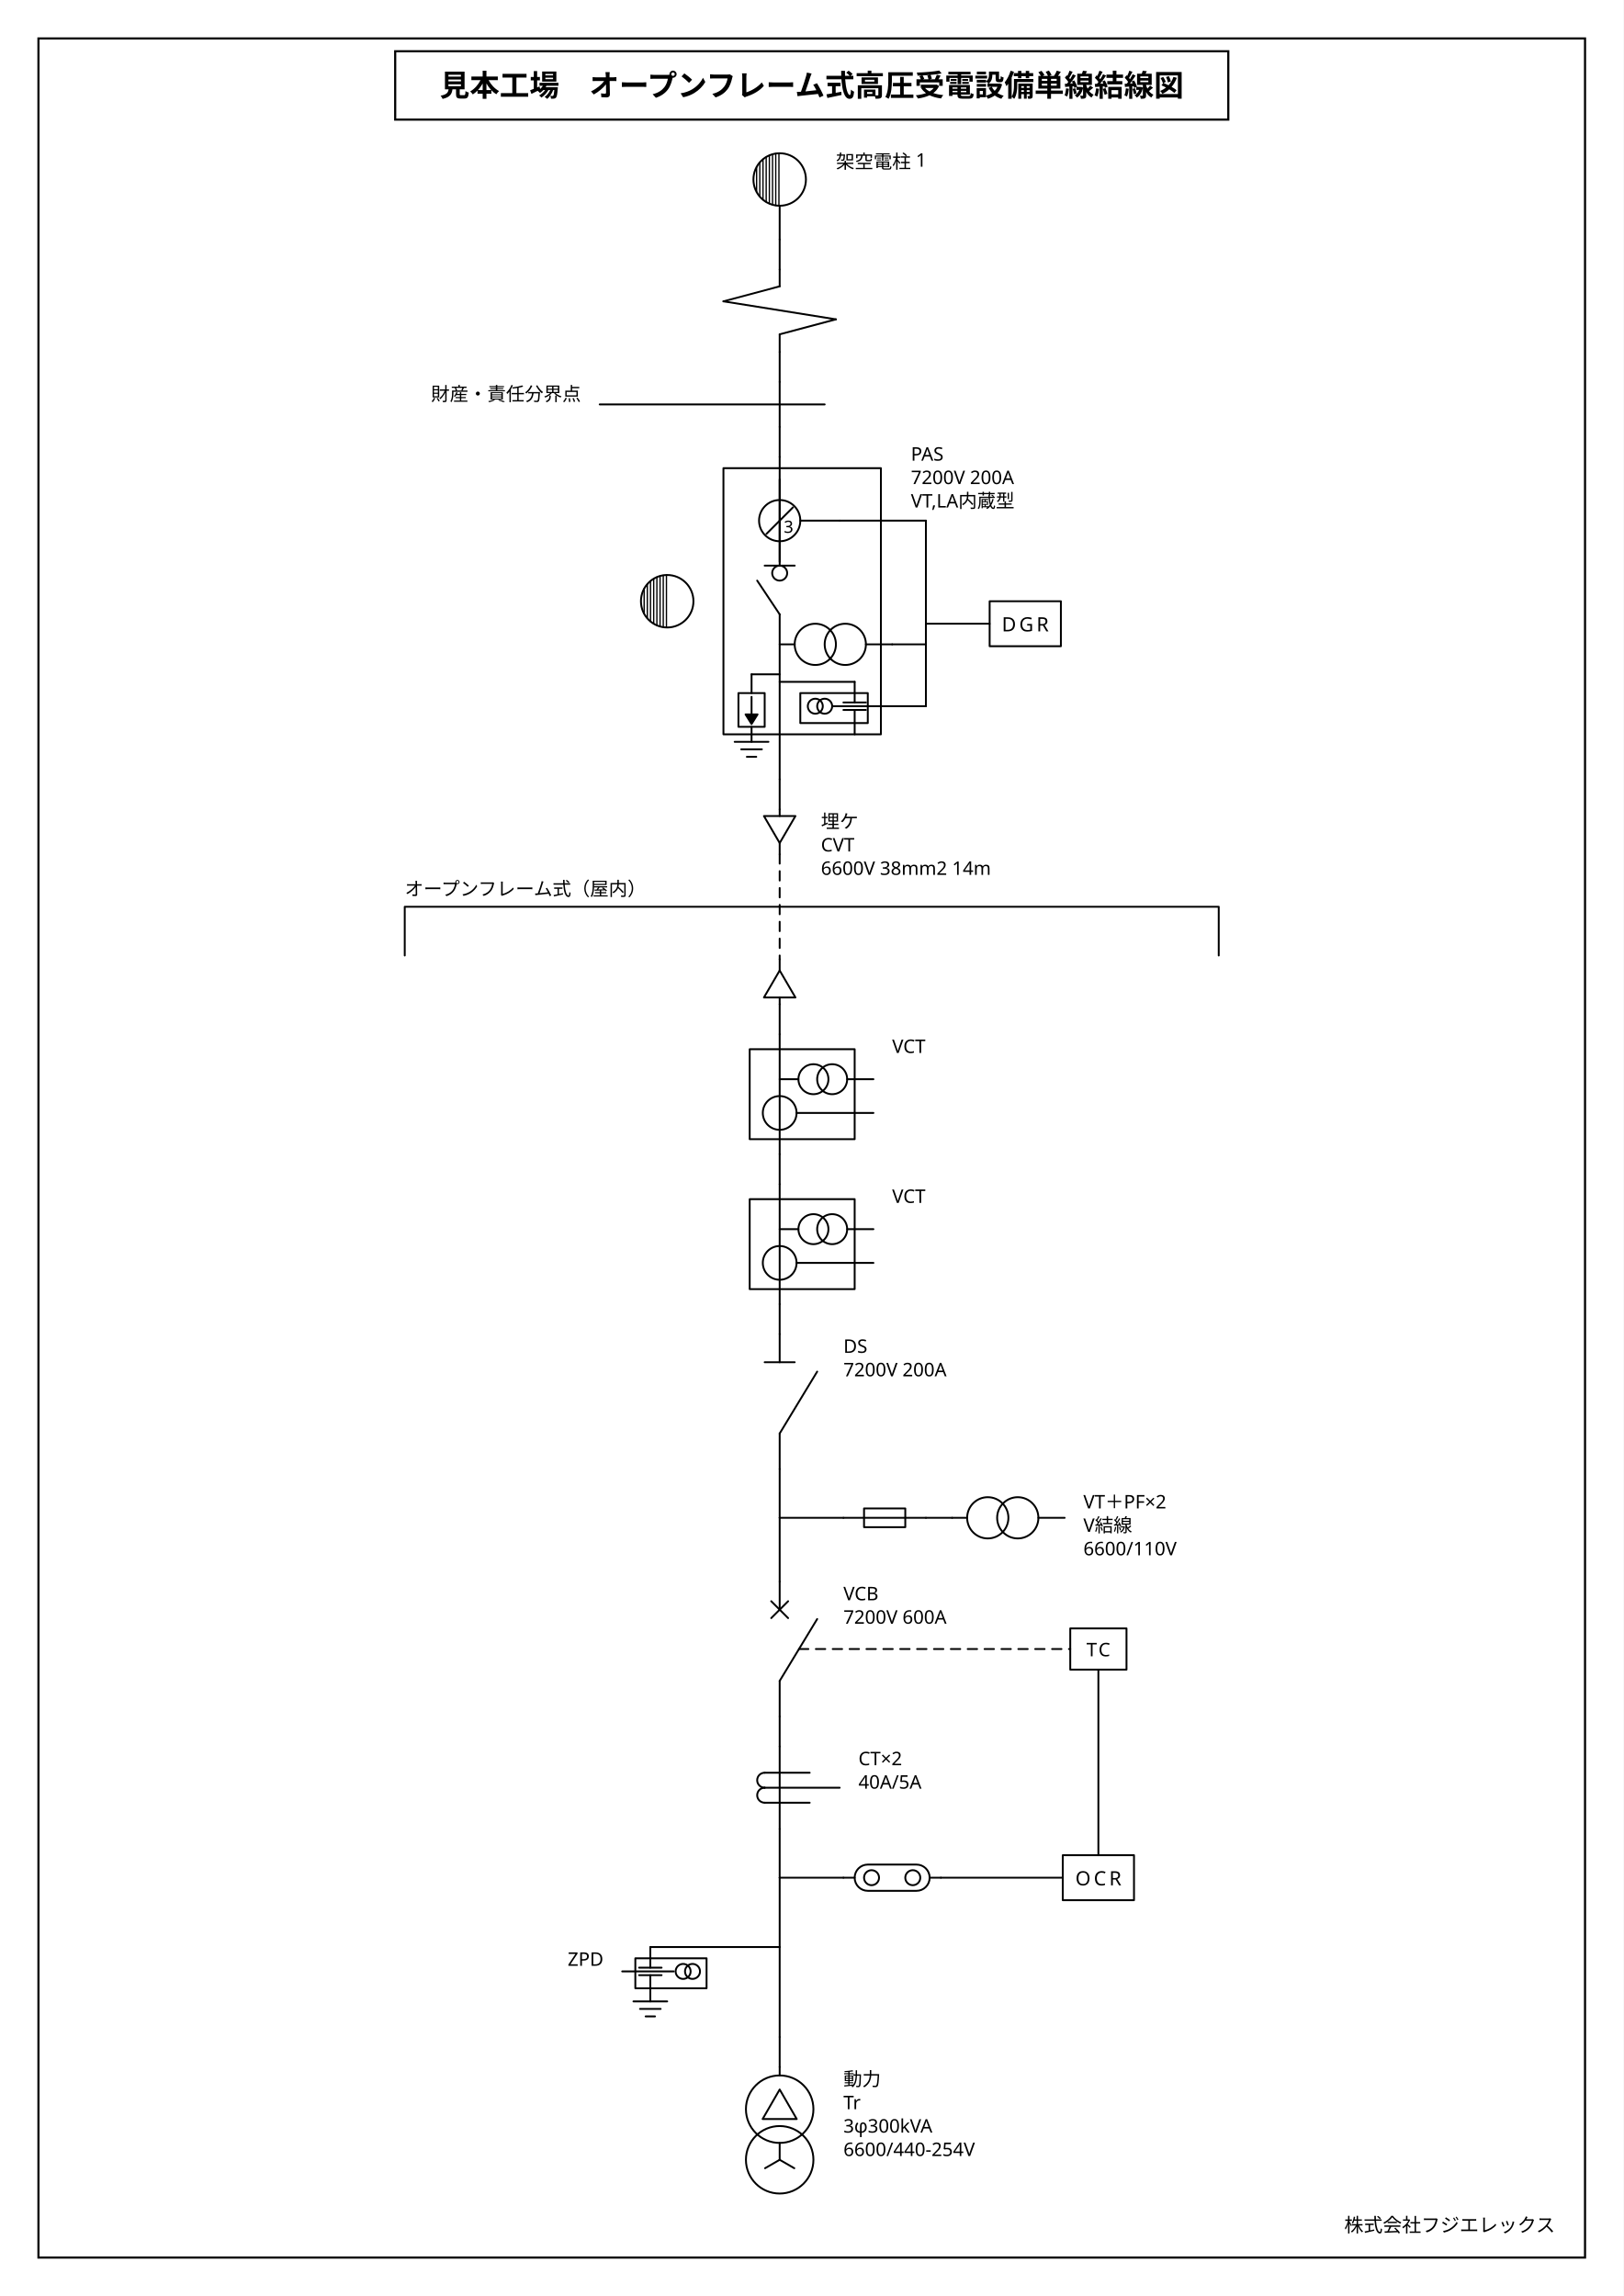
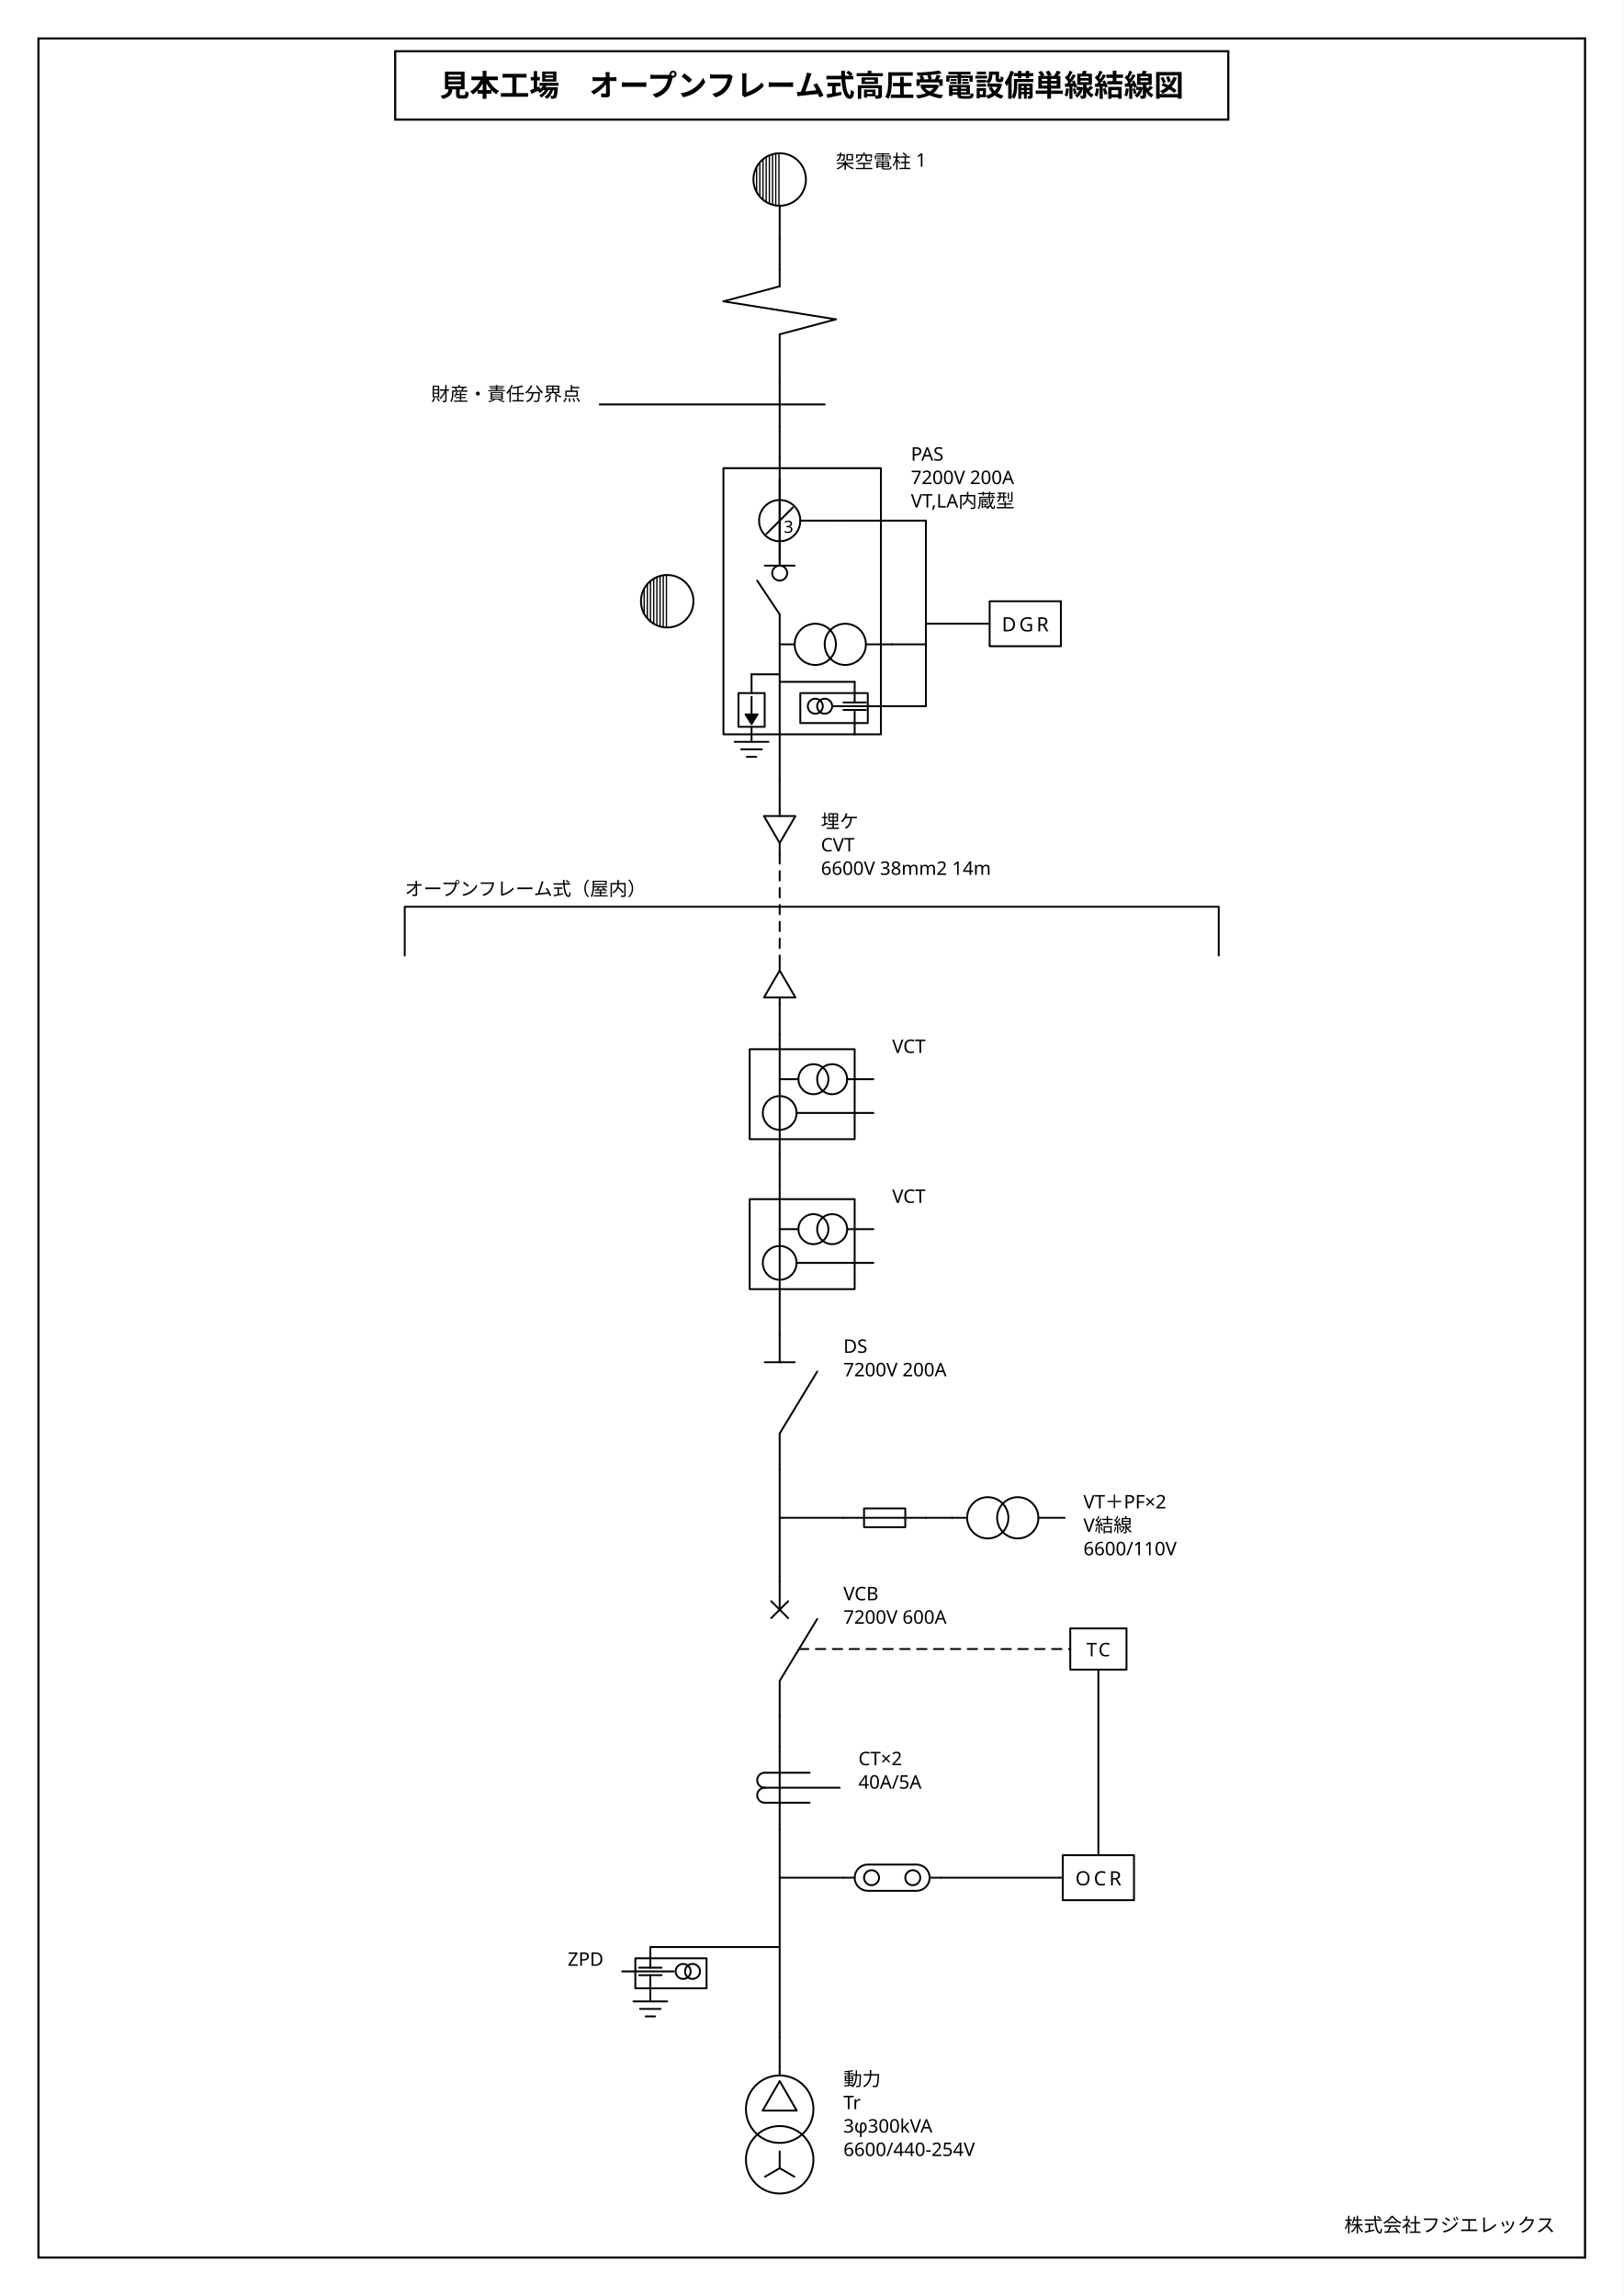
<svg xmlns="http://www.w3.org/2000/svg" viewBox="0 0 760 1075" width="760" height="1075">
  <rect x="0" y="0" width="760" height="1075" fill="#fff" />
  <g stroke="#000" fill="none">
    <rect x="18" y="18" width="724" height="1039" stroke-width="1" />
    <rect x="185" y="24" width="390" height="32" stroke-width="1" />
  </g>
  <text x="380" y="45" font-size="14" font-weight="700" text-anchor="middle" font-family="IPAGothic, 'IPAゴシック', 'Noto Sans JP', 'Hiragino Kaku Gothic ProN', 'Yu Gothic', sans-serif" fill="#000">見本工場　オープンフレーム式高圧受電設備単線結線図</text>
  <text x="728" y="1045" font-size="9" text-anchor="end" font-family="IPAGothic, 'IPAゴシック', 'Noto Sans JP', 'Hiragino Kaku Gothic ProN', 'Yu Gothic', sans-serif" fill="#000">株式会社フジエレックス</text>
  <g transform="translate(364.99 70) scale(0.8776)">
    <g stroke="#000" fill="none" stroke-linecap="round" stroke-linejoin="round" color="#000">
      <path d="M -200 404 L 234.2 404 M -200 404 L -200 430 M 234.2 404 L 234.2 430" fill="none" stroke-width="1" />
      <text x="-200" y="398" font-size="10" font-family="IPAGothic, 'IPAゴシック', 'Noto Sans JP', 'Hiragino Kaku Gothic ProN', 'Yu Gothic', sans-serif" fill="currentColor" stroke="none">オープンフレーム式（屋内）</text>
      <line x1="0" y1="48" x2="0" y2="64" stroke-width="1" />
      <line x1="0" y1="108" x2="0" y2="124" stroke-width="1" />
      <line x1="0" y1="148" x2="0" y2="164" stroke-width="1" />
      <line x1="0" y1="280" x2="-15" y2="280" stroke-width="1" />
      <line x1="0" y1="284" x2="40" y2="284" stroke-width="1" />
      <line x1="32" y1="198" x2="78" y2="198" stroke-width="1" />
      <line x1="78" y1="198" x2="78" y2="253" stroke-width="1" />
      <line x1="60" y1="264" x2="78" y2="264" stroke-width="1" />
      <line x1="78" y1="264" x2="78" y2="253" stroke-width="1" />
      <line x1="50" y1="297" x2="78" y2="297" stroke-width="1" />
      <line x1="78" y1="297" x2="78" y2="253" stroke-width="1" />
      <line x1="78" y1="253" x2="112" y2="253" stroke-width="1" />
      <line x1="0" y1="336" x2="0" y2="352" stroke-width="1" />
      <line x1="0" y1="376" x2="0" y2="432" stroke-width="1" stroke-dasharray="5 4" />
      <line x1="0" y1="456" x2="0" y2="472" stroke-width="1" />
      <line x1="0" y1="536" x2="0" y2="552" stroke-width="1" />
      <line x1="0" y1="616" x2="0" y2="632" stroke-width="1" />
      <line x1="0" y1="704" x2="0" y2="730" stroke-width="1" />
      <line x1="0" y1="730" x2="34" y2="730" stroke-width="1" />
      <line x1="78" y1="730" x2="92" y2="730" stroke-width="1" />
      <line x1="0" y1="730" x2="0" y2="764" stroke-width="1" />
      <line x1="0" y1="836" x2="0" y2="852" stroke-width="1" />
      <line x1="0" y1="896" x2="0" y2="922" stroke-width="1" />
      <line x1="0" y1="922" x2="34" y2="922" stroke-width="1" />
      <line x1="86" y1="922" x2="151" y2="922" stroke-width="1" />
      <line x1="10.303" y1="800" x2="155" y2="800" stroke-width="1" stroke-dasharray="5 4" />
      <line x1="170" y1="811" x2="170" y2="910" stroke-width="1" />
      <line x1="0" y1="922" x2="0" y2="959" stroke-width="1" />
      <line x1="0" y1="959" x2="-69" y2="959" stroke-width="1" />
      <line x1="0" y1="959" x2="0" y2="1007" stroke-width="1" />
      <line x1="0" y1="1007" x2="0" y2="1023" stroke-width="1" />
      <g transform="translate(-16 0)">
        <circle cx="16" cy="16" r="14" fill="none" stroke-width="1" />
        <line x1="3.7" y1="9.313" x2="3.7" y2="22.687" stroke-width="0.7" />
        <line x1="5.4" y1="6.855" x2="5.4" y2="25.145" stroke-width="0.7" />
        <line x1="7.1" y1="5.193" x2="7.1" y2="26.807" stroke-width="0.7" />
        <line x1="8.8" y1="3.993" x2="8.8" y2="28.007" stroke-width="0.7" />
        <line x1="10.5" y1="3.126" x2="10.5" y2="28.874" stroke-width="0.7" />
        <line x1="12.2" y1="2.526" x2="12.2" y2="29.474" stroke-width="0.7" />
        <line x1="13.9" y1="2.158" x2="13.9" y2="29.842" stroke-width="0.7" />
        <line x1="15.6" y1="2.006" x2="15.6" y2="29.994" stroke-width="0.7" />
        <line x1="16" y1="30" x2="16" y2="48" stroke-width="1" />
      </g>
      <text x="30" y="10" font-size="10" text-anchor="start" font-family="IPAGothic, 'IPAゴシック', 'Noto Sans JP', 'Hiragino Kaku Gothic ProN', 'Yu Gothic', sans-serif" fill="currentColor" stroke="none">
        <tspan x="30" dy="0">架空電柱 1</tspan>
      </text>
      <g transform="translate(-30 64)">
        <line x1="30" y1="0" x2="30" y2="9" stroke-width="1" />
        <line x1="30" y1="9" x2="0" y2="17" stroke-width="1" />
        <line x1="0" y1="17" x2="60" y2="26.6" stroke-width="1" />
        <line x1="60" y1="26.6" x2="30" y2="34.6" stroke-width="1" />
        <line x1="30" y1="34.6" x2="30" y2="44" stroke-width="1" />
      </g>
      <g transform="translate(-96 124)">
        <line x1="96" y1="0" x2="96" y2="24" stroke-width="1" />
        <line x1="0" y1="12" x2="120" y2="12" stroke-width="1" />
      </g>
      <text x="-106" y="134" font-size="10" text-anchor="end" font-family="IPAGothic, 'IPAゴシック', 'Noto Sans JP', 'Hiragino Kaku Gothic ProN', 'Yu Gothic', sans-serif" fill="currentColor" stroke="none">
        <tspan x="-106" dy="0">財産・責任分界点</tspan>
      </text>
      <g transform="translate(-36 164)">
        <line x1="36" y1="0" x2="36" y2="6" stroke-width="1" />
        <rect x="6" y="6" width="84" height="142" fill="none" stroke-width="1" />
        <line x1="36" y1="6" x2="36" y2="58" stroke-width="1" />
        <line x1="28" y1="58" x2="44" y2="58" stroke-width="1" />
        <circle cx="36" cy="62" r="4" fill="none" stroke-width="1" />
        <line x1="36" y1="84" x2="24" y2="66" stroke-width="1" />
        <line x1="36" y1="84" x2="36" y2="172" stroke-width="1" />
      </g>
      <text x="70" y="166" font-size="10" text-anchor="start" font-family="IPAGothic, 'IPAゴシック', 'Noto Sans JP', 'Hiragino Kaku Gothic ProN', 'Yu Gothic', sans-serif" fill="currentColor" stroke="none">
        <tspan x="70" dy="0">PAS</tspan>
        <tspan x="70" dy="12.5">7200V 200A</tspan>
        <tspan x="70" dy="12.5">VT,LA内蔵型</tspan>
      </text>
      <g transform="translate(-76 225)">
        <circle cx="16" cy="16" r="14" fill="none" stroke-width="1" />
        <line x1="3.7" y1="9.313" x2="3.7" y2="22.687" stroke-width="0.7" />
        <line x1="5.4" y1="6.855" x2="5.4" y2="25.145" stroke-width="0.7" />
        <line x1="7.1" y1="5.193" x2="7.1" y2="26.807" stroke-width="0.7" />
        <line x1="8.8" y1="3.993" x2="8.8" y2="28.007" stroke-width="0.7" />
        <line x1="10.5" y1="3.126" x2="10.5" y2="28.874" stroke-width="0.7" />
        <line x1="12.2" y1="2.526" x2="12.2" y2="29.474" stroke-width="0.7" />
        <line x1="13.9" y1="2.158" x2="13.9" y2="29.842" stroke-width="0.7" />
        <line x1="15.6" y1="2.006" x2="15.6" y2="29.994" stroke-width="0.7" />
      </g>
      <g transform="translate(-20 176)">
        <line x1="20" y1="0" x2="20" y2="44" stroke-width="1" />
        <circle cx="20" cy="22" r="11" fill="none" stroke-width="1" />
        <line x1="12.929" y1="29.071" x2="27.071" y2="14.929" stroke-width="1" />
        <text x="24.75" y="25" font-size="9" text-anchor="middle" dominant-baseline="central" font-family="IPAGothic, 'IPAゴシック', 'Noto Sans JP', 'Hiragino Kaku Gothic ProN', 'Yu Gothic', sans-serif" fill="currentColor" stroke="none">3</text>
        <line x1="31" y1="22" x2="52" y2="22" stroke-width="1" />
      </g>
      <g transform="translate(0 249)">
        <line x1="0" y1="15" x2="8" y2="15" stroke-width="1" />
        <circle cx="19" cy="15" r="11" fill="none" stroke-width="1" />
        <circle cx="35" cy="15" r="11" fill="none" stroke-width="1" />
        <line x1="46" y1="15" x2="60" y2="15" stroke-width="1" />
      </g>
      <g transform="translate(-35 280)">
        <line x1="20" y1="0" x2="20" y2="10" stroke-width="1" />
        <rect x="13" y="10" width="14" height="18" fill="none" stroke-width="1" />
        <line x1="20" y1="12" x2="20" y2="23" stroke-width="1" />
        <polygon points="16.8,21.38 20,26.5 23.2,21.38" fill="currentColor" stroke-width="1" />
        <line x1="20" y1="28" x2="20" y2="36" stroke-width="1" />
        <line x1="11" y1="36" x2="29" y2="36" stroke-width="1" />
        <line x1="14.5" y1="40" x2="25.5" y2="40" stroke-width="1" />
        <line x1="17.5" y1="44" x2="22.5" y2="44" stroke-width="1" />
      </g>
      <g transform="translate(10 284)">
        <line x1="30" y1="0" x2="30" y2="11" stroke-width="1" />
        <rect x="1" y="6" width="36" height="16" fill="none" stroke-width="1" />
        <line x1="24" y1="11" x2="36" y2="11" stroke-width="1" />
        <line x1="24" y1="15" x2="36" y2="15" stroke-width="1" />
        <line x1="30" y1="15" x2="30" y2="28" stroke-width="1" />
        <line x1="18" y1="13" x2="40" y2="13" stroke-width="1" />
        <circle cx="9" cy="13" r="4" fill="none" stroke-width="1" />
        <circle cx="14" cy="13" r="4" fill="none" stroke-width="1" />
      </g>
      <g transform="translate(112 241)">
        <rect x="0" y="0" width="38" height="24" fill="none" stroke-width="1" />
        <text x="19" y="12" font-size="10.5" text-anchor="middle" dominant-baseline="central" font-family="IPAGothic, 'IPAゴシック', 'Noto Sans JP', 'Hiragino Kaku Gothic ProN', 'Yu Gothic', sans-serif" letter-spacing="1.6" fill="currentColor" stroke="none">DGR</text>
      </g>
      <g transform="translate(-12 352)">
        <line x1="12" y1="0" x2="12" y2="3.6" stroke-width="1" />
        <polygon points="3.6,3.6 20.4,3.6 12,18" fill="none" stroke-width="1" />
        <line x1="12" y1="18" x2="12" y2="24" stroke-width="1" />
      </g>
      <text x="22" y="362" font-size="10" text-anchor="start" font-family="IPAGothic, 'IPAゴシック', 'Noto Sans JP', 'Hiragino Kaku Gothic ProN', 'Yu Gothic', sans-serif" fill="currentColor" stroke="none">
        <tspan x="22" dy="0">埋ケ</tspan>
        <tspan x="22" dy="12.5">CVT</tspan>
        <tspan x="22" dy="12.5">6600V 38mm2 14m</tspan>
      </text>
      <g transform="translate(-12 432) rotate(180 12 12)">
        <line x1="12" y1="0" x2="12" y2="3.6" stroke-width="1" />
        <polygon points="3.6,3.6 20.4,3.6 12,18" fill="none" stroke-width="1" />
        <line x1="12" y1="18" x2="12" y2="24" stroke-width="1" />
      </g>
      <g transform="translate(-22 472)">
        <line x1="22" y1="0" x2="22" y2="64" stroke-width="1" />
        <rect x="6" y="8" width="56" height="48" fill="none" stroke-width="1" />
        <line x1="22" y1="24" x2="32" y2="24" stroke-width="1" />
        <circle cx="40" cy="24" r="8" fill="none" stroke-width="1" />
        <circle cx="50" cy="24" r="8" fill="none" stroke-width="1" />
        <line x1="58" y1="24" x2="72" y2="24" stroke-width="1" />
        <circle cx="22" cy="42" r="9" fill="none" stroke-width="1" />
        <line x1="31" y1="42" x2="72" y2="42" stroke-width="1" />
      </g>
      <text x="60" y="482" font-size="10" text-anchor="start" font-family="IPAGothic, 'IPAゴシック', 'Noto Sans JP', 'Hiragino Kaku Gothic ProN', 'Yu Gothic', sans-serif" fill="currentColor" stroke="none">
        <tspan x="60" dy="0">VCT</tspan>
      </text>
      <g transform="translate(-22 552)">
        <line x1="22" y1="0" x2="22" y2="64" stroke-width="1" />
        <rect x="6" y="8" width="56" height="48" fill="none" stroke-width="1" />
        <line x1="22" y1="24" x2="32" y2="24" stroke-width="1" />
        <circle cx="40" cy="24" r="8" fill="none" stroke-width="1" />
        <circle cx="50" cy="24" r="8" fill="none" stroke-width="1" />
        <line x1="58" y1="24" x2="72" y2="24" stroke-width="1" />
        <circle cx="22" cy="42" r="9" fill="none" stroke-width="1" />
        <line x1="31" y1="42" x2="72" y2="42" stroke-width="1" />
      </g>
      <text x="60" y="562" font-size="10" text-anchor="start" font-family="IPAGothic, 'IPAゴシック', 'Noto Sans JP', 'Hiragino Kaku Gothic ProN', 'Yu Gothic', sans-serif" fill="currentColor" stroke="none">
        <tspan x="60" dy="0">VCT</tspan>
      </text>
      <g transform="translate(-24 632)">
        <line x1="24" y1="0" x2="24" y2="15" stroke-width="1" />
        <line x1="16" y1="15" x2="32" y2="15" stroke-width="1" />
        <line x1="24" y1="53" x2="44" y2="20" stroke-width="1" />
        <line x1="24" y1="53" x2="24" y2="72" stroke-width="1" />
      </g>
      <text x="34" y="642" font-size="10" text-anchor="start" font-family="IPAGothic, 'IPAゴシック', 'Noto Sans JP', 'Hiragino Kaku Gothic ProN', 'Yu Gothic', sans-serif" fill="currentColor" stroke="none">
        <tspan x="34" dy="0">DS</tspan>
        <tspan x="34" dy="12.5">7200V 200A</tspan>
      </text>
      <g transform="translate(36 708) rotate(-90 20 22)">
        <line x1="20" y1="0" x2="20" y2="44" stroke-width="1" />
        <rect x="15" y="11" width="10" height="22" fill="none" stroke-width="1" />
      </g>
      <g transform="translate(92 715)">
        <line x1="0" y1="15" x2="8" y2="15" stroke-width="1" />
        <circle cx="19" cy="15" r="11" fill="none" stroke-width="1" />
        <circle cx="35" cy="15" r="11" fill="none" stroke-width="1" />
        <line x1="46" y1="15" x2="60" y2="15" stroke-width="1" />
      </g>
      <text x="162" y="725" font-size="10" text-anchor="start" font-family="IPAGothic, 'IPAゴシック', 'Noto Sans JP', 'Hiragino Kaku Gothic ProN', 'Yu Gothic', sans-serif" fill="currentColor" stroke="none">
        <tspan x="162" dy="0">VT＋PF×2</tspan>
        <tspan x="162" dy="12.5">V結線</tspan>
        <tspan x="162" dy="12.5">6600/110V</tspan>
      </text>
      <g transform="translate(-24 764)">
        <line x1="24" y1="0" x2="24" y2="15" stroke-width="1" />
        <line x1="19.5" y1="10.5" x2="28.5" y2="19.5" stroke-width="1" />
        <line x1="28.5" y1="10.5" x2="19.5" y2="19.5" stroke-width="1" />
        <line x1="24" y1="53" x2="44" y2="20" stroke-width="1" />
        <line x1="24" y1="53" x2="24" y2="72" stroke-width="1" />
      </g>
      <text x="34" y="774" font-size="10" text-anchor="start" font-family="IPAGothic, 'IPAゴシック', 'Noto Sans JP', 'Hiragino Kaku Gothic ProN', 'Yu Gothic', sans-serif" fill="currentColor" stroke="none">
        <tspan x="34" dy="0">VCB</tspan>
        <tspan x="34" dy="12.5">7200V 600A</tspan>
      </text>
      <g transform="translate(-24 852)">
        <line x1="24" y1="0" x2="24" y2="44" stroke-width="1" />
        <line x1="16" y1="14" x2="40" y2="14" stroke-width="1" />
        <line x1="16" y1="30" x2="40" y2="30" stroke-width="1" />
        <line x1="16" y1="22" x2="56" y2="22" stroke-width="1" />
        <path d="M 16 14 A 4 4 0 0 0 16 22" fill="none" stroke-width="1" />
        <path d="M 16 22 A 4 4 0 0 0 16 30" fill="none" stroke-width="1" />
      </g>
      <text x="42" y="862" font-size="10" text-anchor="start" font-family="IPAGothic, 'IPAゴシック', 'Noto Sans JP', 'Hiragino Kaku Gothic ProN', 'Yu Gothic', sans-serif" fill="currentColor" stroke="none">
        <tspan x="42" dy="0">CT×2</tspan>
        <tspan x="42" dy="12.5">40A/5A</tspan>
      </text>
      <g transform="translate(34 911)">
        <line x1="0" y1="11" x2="6" y2="11" stroke-width="1" />
        <rect x="6" y="4" width="40" height="14" rx="7" fill="none" stroke-width="1" />
        <circle cx="15" cy="11" r="4" fill="none" stroke-width="1" />
        <circle cx="37" cy="11" r="4" fill="none" stroke-width="1" />
        <line x1="46" y1="11" x2="52" y2="11" stroke-width="1" />
      </g>
      <g transform="translate(151 910)">
        <rect x="0" y="0" width="38" height="24" fill="none" stroke-width="1" />
        <text x="19" y="12" font-size="10.5" text-anchor="middle" dominant-baseline="central" font-family="IPAGothic, 'IPAゴシック', 'Noto Sans JP', 'Hiragino Kaku Gothic ProN', 'Yu Gothic', sans-serif" letter-spacing="1.6" fill="currentColor" stroke="none">OCR</text>
      </g>
      <g transform="translate(155 789)">
        <rect x="0" y="0" width="30" height="22" fill="none" stroke-width="1" />
        <text x="15" y="11" font-size="10" text-anchor="middle" dominant-baseline="central" font-family="IPAGothic, 'IPAゴシック', 'Noto Sans JP', 'Hiragino Kaku Gothic ProN', 'Yu Gothic', sans-serif" letter-spacing="1" fill="currentColor" stroke="none">TC</text>
      </g>
      <g transform="translate(-84 959)">
        <line x1="15" y1="0" x2="15" y2="11" stroke-width="1" />
        <rect x="7" y="6" width="38" height="16" fill="none" stroke-width="1" />
        <line x1="9" y1="11" x2="21" y2="11" stroke-width="1" />
        <line x1="9" y1="15" x2="21" y2="15" stroke-width="1" />
        <line x1="15" y1="15" x2="15" y2="29" stroke-width="1" />
        <line x1="6" y1="29" x2="24" y2="29" stroke-width="1" />
        <line x1="9.5" y1="33" x2="20.5" y2="33" stroke-width="1" />
        <line x1="12.5" y1="37" x2="17.5" y2="37" stroke-width="1" />
        <line x1="0" y1="13" x2="27.5" y2="13" stroke-width="1" />
        <circle cx="32.5" cy="13" r="4" fill="none" stroke-width="1" />
        <circle cx="37.5" cy="13" r="4" fill="none" stroke-width="1" />
      </g>
      <text x="-94" y="969" font-size="10" text-anchor="end" font-family="IPAGothic, 'IPAゴシック', 'Noto Sans JP', 'Hiragino Kaku Gothic ProN', 'Yu Gothic', sans-serif" fill="currentColor" stroke="none">
        <tspan x="-94" dy="0">ZPD</tspan>
      </text>
      <g transform="translate(-24 1023)">
        <line x1="24" y1="0" x2="24" y2="4.5" stroke-width="1" />
        <circle cx="24" cy="22.5" r="18" fill="none" stroke-width="1" />
        <circle cx="24" cy="49.5" r="18" fill="none" stroke-width="1" />
-         <polygon points="24,12 33.093,27.75 14.907,27.75" fill="none" stroke-width="1" />
-         <line x1="24" y1="49.5" x2="24" y2="40.5" stroke-width="1" />
-         <line x1="24" y1="49.5" x2="31.794" y2="54" stroke-width="1" />
-         <line x1="24" y1="49.5" x2="16.206" y2="54" stroke-width="1" />
+         <polygon points="24,7.5 33.093,23.25 14.907,23.25" fill="none" stroke-width="1" />
+         <line x1="24" y1="54" x2="24" y2="45" stroke-width="1" />
+         <line x1="24" y1="54" x2="31.794" y2="58.5" stroke-width="1" />
+         <line x1="24" y1="54" x2="16.206" y2="58.5" stroke-width="1" />
      </g>
      <text x="34" y="1033" font-size="10" text-anchor="start" font-family="IPAGothic, 'IPAゴシック', 'Noto Sans JP', 'Hiragino Kaku Gothic ProN', 'Yu Gothic', sans-serif" fill="currentColor" stroke="none">
        <tspan x="34" dy="0">動力</tspan>
        <tspan x="34" dy="12.5">Tr</tspan>
        <tspan x="34" dy="12.5">3φ300kVA</tspan>
        <tspan x="34" dy="12.5">6600/440-254V</tspan>
      </text>
    </g>
  </g>
</svg>
